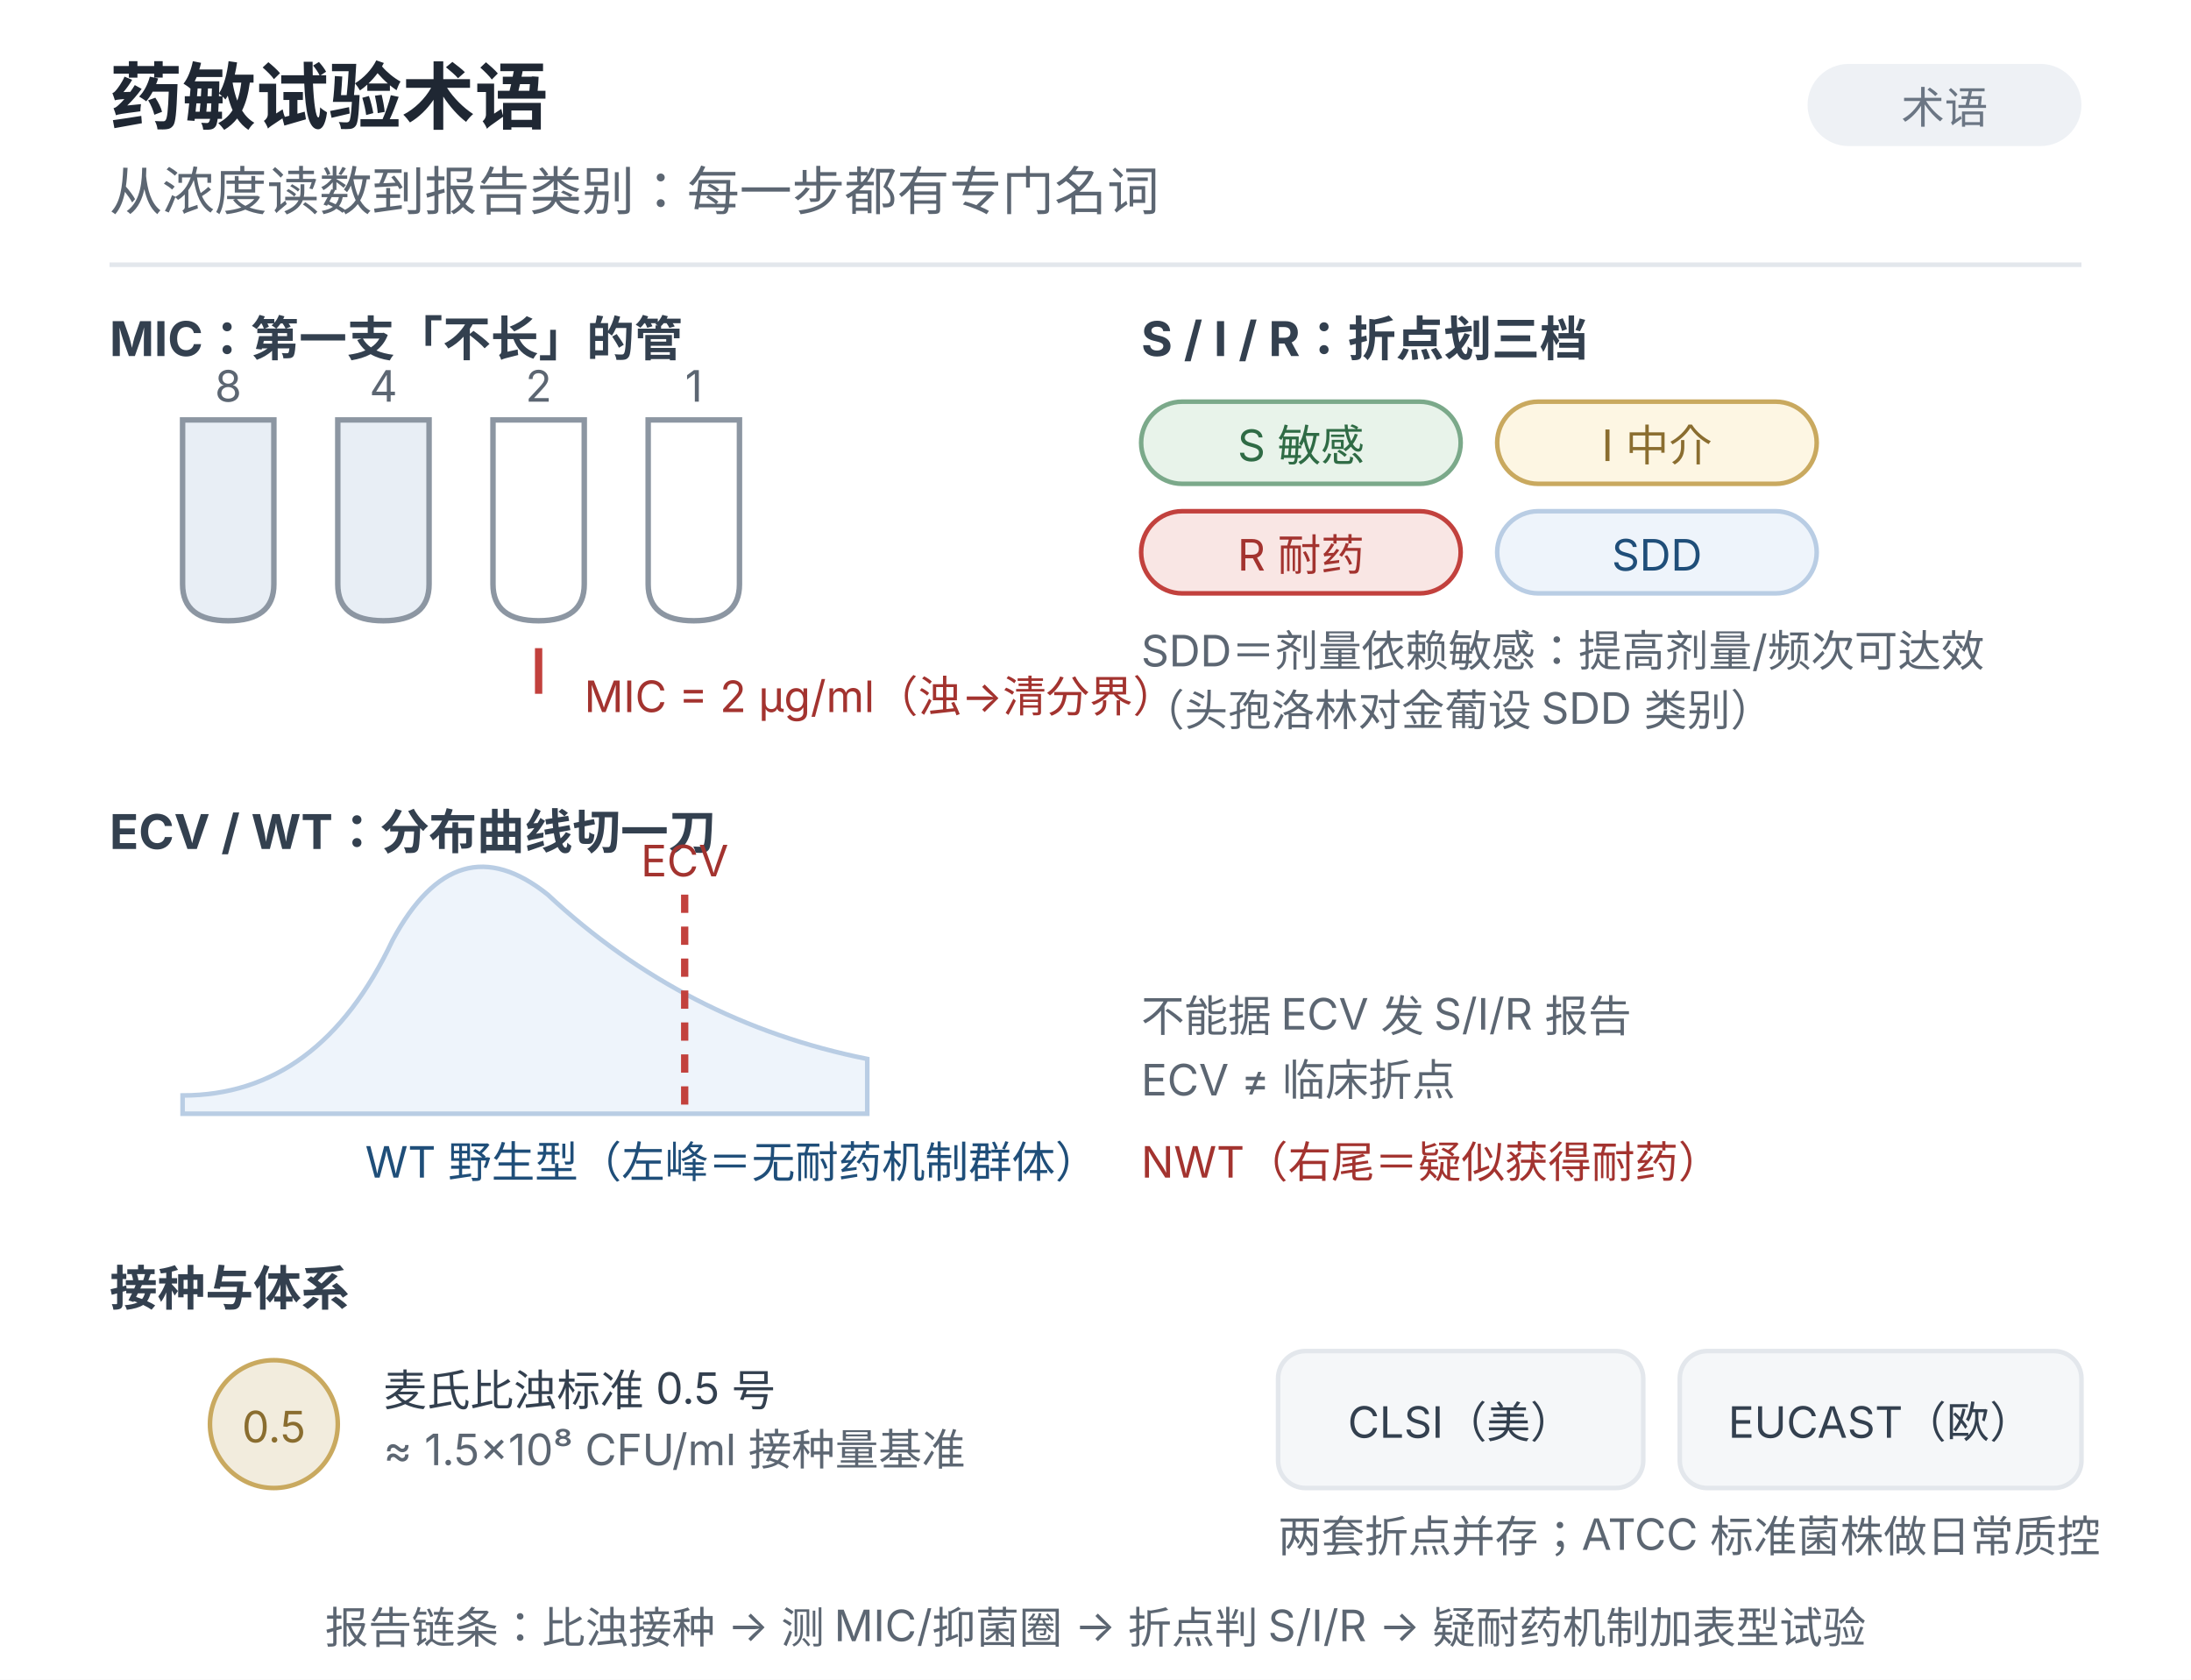
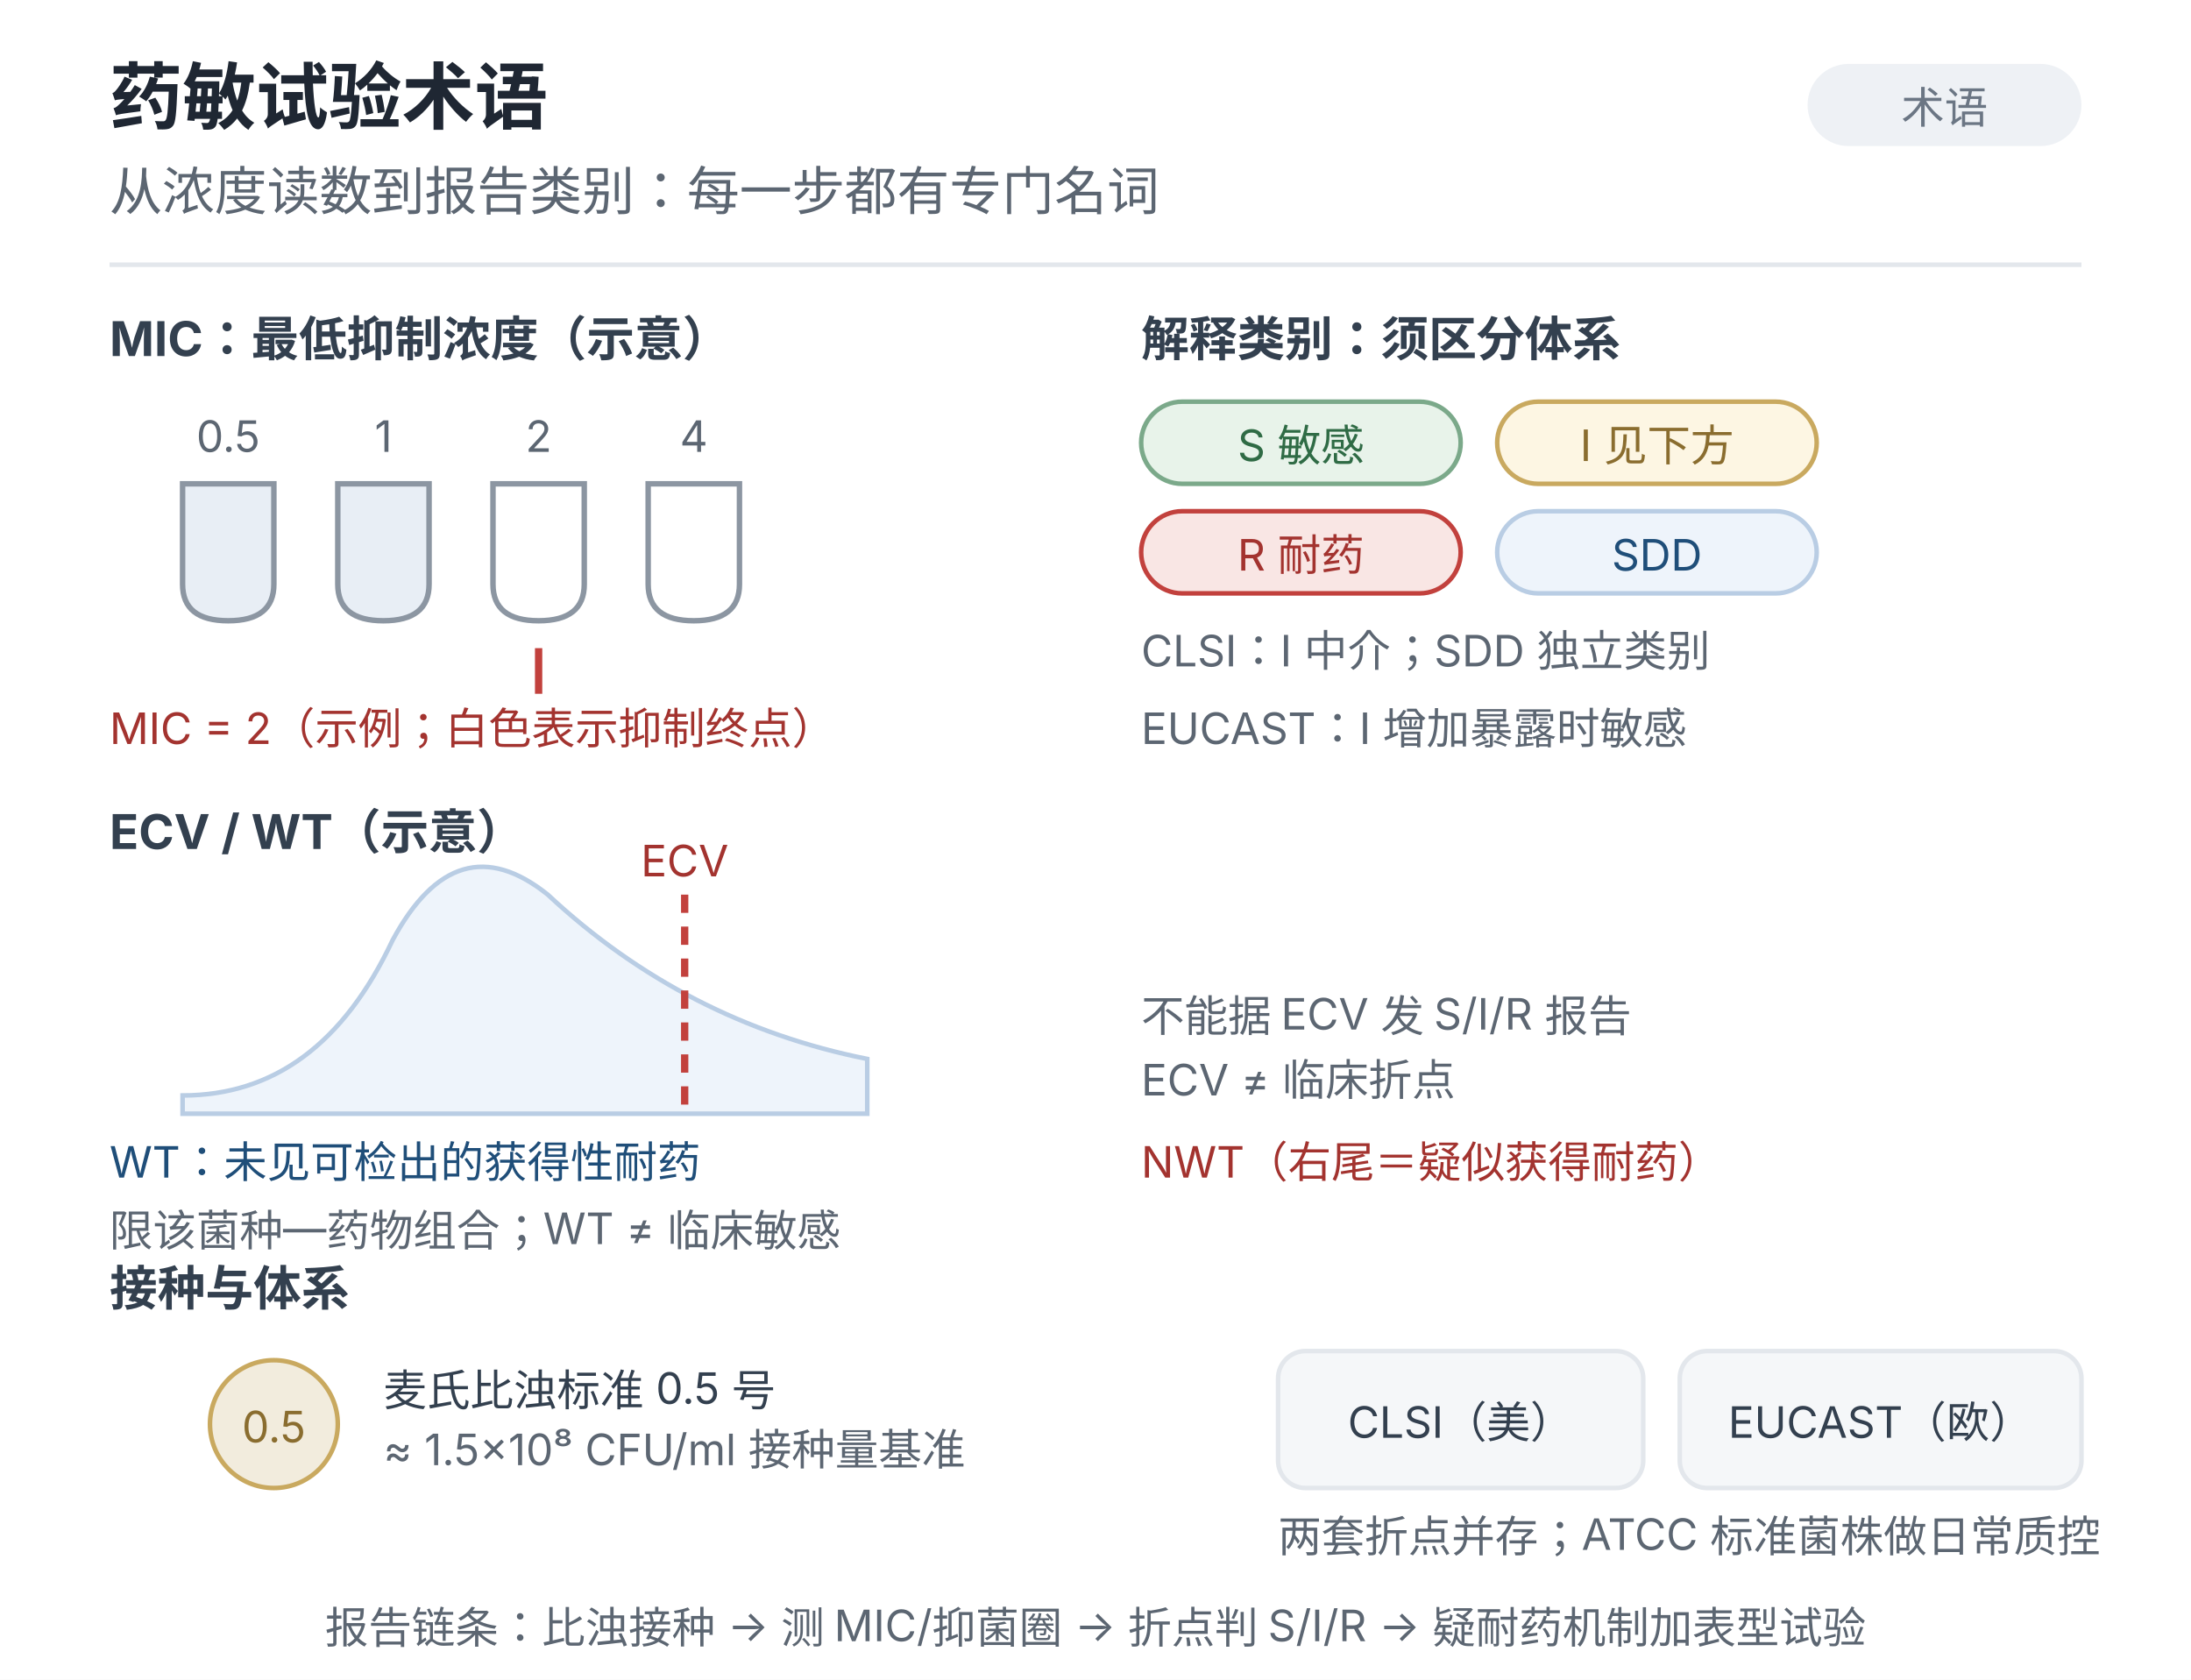
<svg xmlns="http://www.w3.org/2000/svg" viewBox="0 0 480 368" role="img" font-family="-apple-system,'PingFang SC','Microsoft YaHei',sans-serif">
  <defs>
    <marker id="arr" markerWidth="9" markerHeight="9" refX="7" refY="4.5" orient="auto">
      <path d="M0,0 L9,4.5 L0,9 z" fill="#33404f" />
    </marker>
  </defs>
  <rect width="480" height="368" fill="#ffffff" />
  <text x="24" y="27" font-size="16" font-weight="700" fill="#1f2733">药敏试验术语</text>
  <rect x="396" y="14" width="60" height="18" rx="9" fill="#eef1f5" />
  <text x="426" y="27" text-anchor="middle" font-size="9.5" fill="#6b7684">术语</text>
  <text x="24" y="46" font-size="11.5" fill="#5c6672">从浓度读数到报告类别：每一步都有专门名词</text>
  <line x1="24" y1="58" x2="456" y2="58" stroke="#e3e7ec" />
-   <text x="24" y="78" font-size="10.5" font-weight="700" fill="#33404f">MIC：第一支「不长」的管</text>
+   <text x="24" y="78" font-size="10.5" font-weight="700" fill="#33404f">MIC：最低抑制浓度（示意）</text>
  <g>
-     <path d="M40,92 L40,128 Q40,136 50,136 Q60,136 60,128 L60,92 Z" fill="#e8eef5" stroke="#8c96a2" stroke-width="1.2" />
-     <path d="M74,92 L74,128 Q74,136 84,136 Q94,136 94,128 L94,92 Z" fill="#e8eef5" stroke="#8c96a2" stroke-width="1.2" />
-     <path d="M108,92 L108,128 Q108,136 118,136 Q128,136 128,128 L128,92 Z" fill="#ffffff" stroke="#8c96a2" stroke-width="1.2" />
-     <path d="M142,92 L142,128 Q142,136 152,136 Q162,136 162,128 L162,92 Z" fill="#ffffff" stroke="#8c96a2" stroke-width="1.2" />
+     <path d="M40,106 L40,128 Q40,136 50,136 Q60,136 60,128 L60,106 Z" fill="#e8eef5" stroke="#8c96a2" stroke-width="1.2" />
+     <path d="M74,106 L74,128 Q74,136 84,136 Q94,136 94,128 L94,106 Z" fill="#e8eef5" stroke="#8c96a2" stroke-width="1.2" />
+     <path d="M108,106 L108,128 Q108,136 118,136 Q128,136 128,128 L128,106 Z" fill="#ffffff" stroke="#8c96a2" stroke-width="1.2" />
+     <path d="M142,106 L142,128 Q142,136 152,136 Q162,136 162,128 L162,106 Z" fill="#ffffff" stroke="#8c96a2" stroke-width="1.2" />
  </g>
-   <text x="50" y="88" text-anchor="middle" font-size="9.5" fill="#5c6672">8</text>
-   <text x="84" y="88" text-anchor="middle" font-size="9.5" fill="#5c6672">4</text>
-   <text x="118" y="88" text-anchor="middle" font-size="9.5" fill="#5c6672">2</text>
-   <text x="152" y="88" text-anchor="middle" font-size="9.5" fill="#5c6672">1</text>
+   <text x="50" y="99" text-anchor="middle" font-size="9.5" fill="#5c6672">0.5</text>
+   <text x="84" y="99" text-anchor="middle" font-size="9.5" fill="#5c6672">1</text>
+   <text x="118" y="99" text-anchor="middle" font-size="9.5" fill="#5c6672">2</text>
+   <text x="152" y="99" text-anchor="middle" font-size="9.5" fill="#5c6672">4</text>
  <line x1="118" y1="142" x2="118" y2="152" stroke="#c2413d" stroke-width="1.6" />
-   <text x="128" y="156" font-size="9.5" fill="#a3332f">MIC = 2 μg/ml（浊→清分界）</text>
-   <text x="250" y="78" font-size="10.5" font-weight="700" fill="#33404f">S / I / R：折点划三档</text>
+   <text x="24" y="163" font-size="9.5" fill="#a3332f">MIC = 2（示例；白色表示抑制终点）</text>
+   <text x="250" y="78" font-size="10.5" font-weight="700" fill="#33404f">解释类别：须区分体系</text>
  <g>
    <rect x="250" y="88" width="70" height="18" rx="9" fill="#e8f3ea" stroke="#7ba98a" />
    <text x="285" y="101" text-anchor="middle" font-size="9.5" fill="#2f6b45">S 敏感</text>
    <rect x="328" y="88" width="70" height="18" rx="9" fill="#fdf6e3" stroke="#c9a95f" />
-     <text x="363" y="101" text-anchor="middle" font-size="9.5" fill="#8a6d2f">I 中介</text>
+     <text x="363" y="101" text-anchor="middle" font-size="9.5" fill="#8a6d2f">I 见下方</text>
    <rect x="250" y="112" width="70" height="18" rx="9" fill="#f9e6e4" stroke="#c2413d" />
    <text x="285" y="125" text-anchor="middle" font-size="9.5" fill="#a3332f">R 耐药</text>
    <rect x="328" y="112" width="70" height="18" rx="9" fill="#eef4fb" stroke="#b9cde4" />
    <text x="363" y="125" text-anchor="middle" font-size="9.5" fill="#1f4e79">SDD</text>
  </g>
-   <text x="250" y="146" font-size="9.5" fill="#5c6672">SDD＝剂量依赖敏感：提高剂量/频次可达效</text>
-   <text x="250" y="159" font-size="9.5" fill="#5c6672">（头孢洛林对金葡设 SDD 类别）</text>
-   <text x="24" y="186" font-size="10.5" font-weight="700" fill="#33404f">ECV / WT：分布曲线切一刀</text>
+   <text x="250" y="146" font-size="9.5" fill="#5c6672">CLSI：I 中介；SDD 独立类别</text>
+   <text x="250" y="163" font-size="9.5" fill="#5c6672">EUCAST：I 增加暴露时敏感</text>
+   <text x="24" y="186" font-size="10.5" font-weight="700" fill="#33404f">ECV / WT（示意）</text>
  <path d="M40,240 Q70,240 86,206 Q100,180 120,196 Q150,224 190,232 L190,244 L40,244 Z" fill="#eef4fb" stroke="#b9cde4" />
  <line x1="150" y1="196" x2="150" y2="244" stroke="#c2413d" stroke-width="1.6" stroke-dasharray="4 3" />
  <text x="150" y="192" text-anchor="middle" font-size="9.5" fill="#a3332f">ECV</text>
-   <text x="80" y="258" font-size="9.5" fill="#1f4e79">WT 野生型（左峰＝无耐药机制群体）</text>
+   <text x="24" y="258" font-size="9.5" fill="#1f4e79">WT：未见可检出的获得性耐药</text>
+   <text x="24" y="273" font-size="9.5" fill="#5c6672">限该菌种—药物组合；WT ≠ 临床敏感</text>
  <text x="250" y="258" font-size="9.5" fill="#a3332f">NWT（右尾＝疑似获得耐药）</text>
  <text x="250" y="240" font-size="9.5" fill="#5c6672">ECV ≠ 临床折点</text>
  <text x="250" y="226" font-size="9.5" fill="#5c6672">不能据 ECV 发 S/I/R 报告</text>
  <text x="24" y="286" font-size="10.5" font-weight="700" fill="#33404f">接种与体系</text>
  <circle cx="60" cy="312" r="14" fill="#f2ecdd" stroke="#c9a95f" />
  <text x="60" y="316" text-anchor="middle" font-size="9.5" fill="#8a6d2f">0.5</text>
  <text x="84" y="308" font-size="9.5" fill="#33404f">麦氏比浊标准 0.5 号</text>
  <text x="84" y="321" font-size="9.5" fill="#5c6672">≈ 1.5×10⁸ CFU/ml 接种量基准</text>
  <g font-size="9.5">
    <rect x="280" y="296" width="80" height="30" rx="6" fill="#f5f7f9" stroke="#e3e7ec" />
    <text x="320" y="315" text-anchor="middle" fill="#33404f">CLSI（美）</text>
    <rect x="368" y="296" width="88" height="30" rx="6" fill="#f5f7f9" stroke="#e3e7ec" />
    <text x="412" y="315" text-anchor="middle" fill="#33404f">EUCAST（欧）</text>
  </g>
  <text x="280" y="340" font-size="9.5" fill="#5c6672">两套折点并存；ATCC 标准菌株做日常质控</text>
  <text x="240" y="360" text-anchor="middle" font-size="9.5" fill="#5c6672">报告链条：比浊接种 → 测 MIC/抑菌圈 → 折点判 S/I/R → 疑耐药机制加表型试验</text>
</svg>
